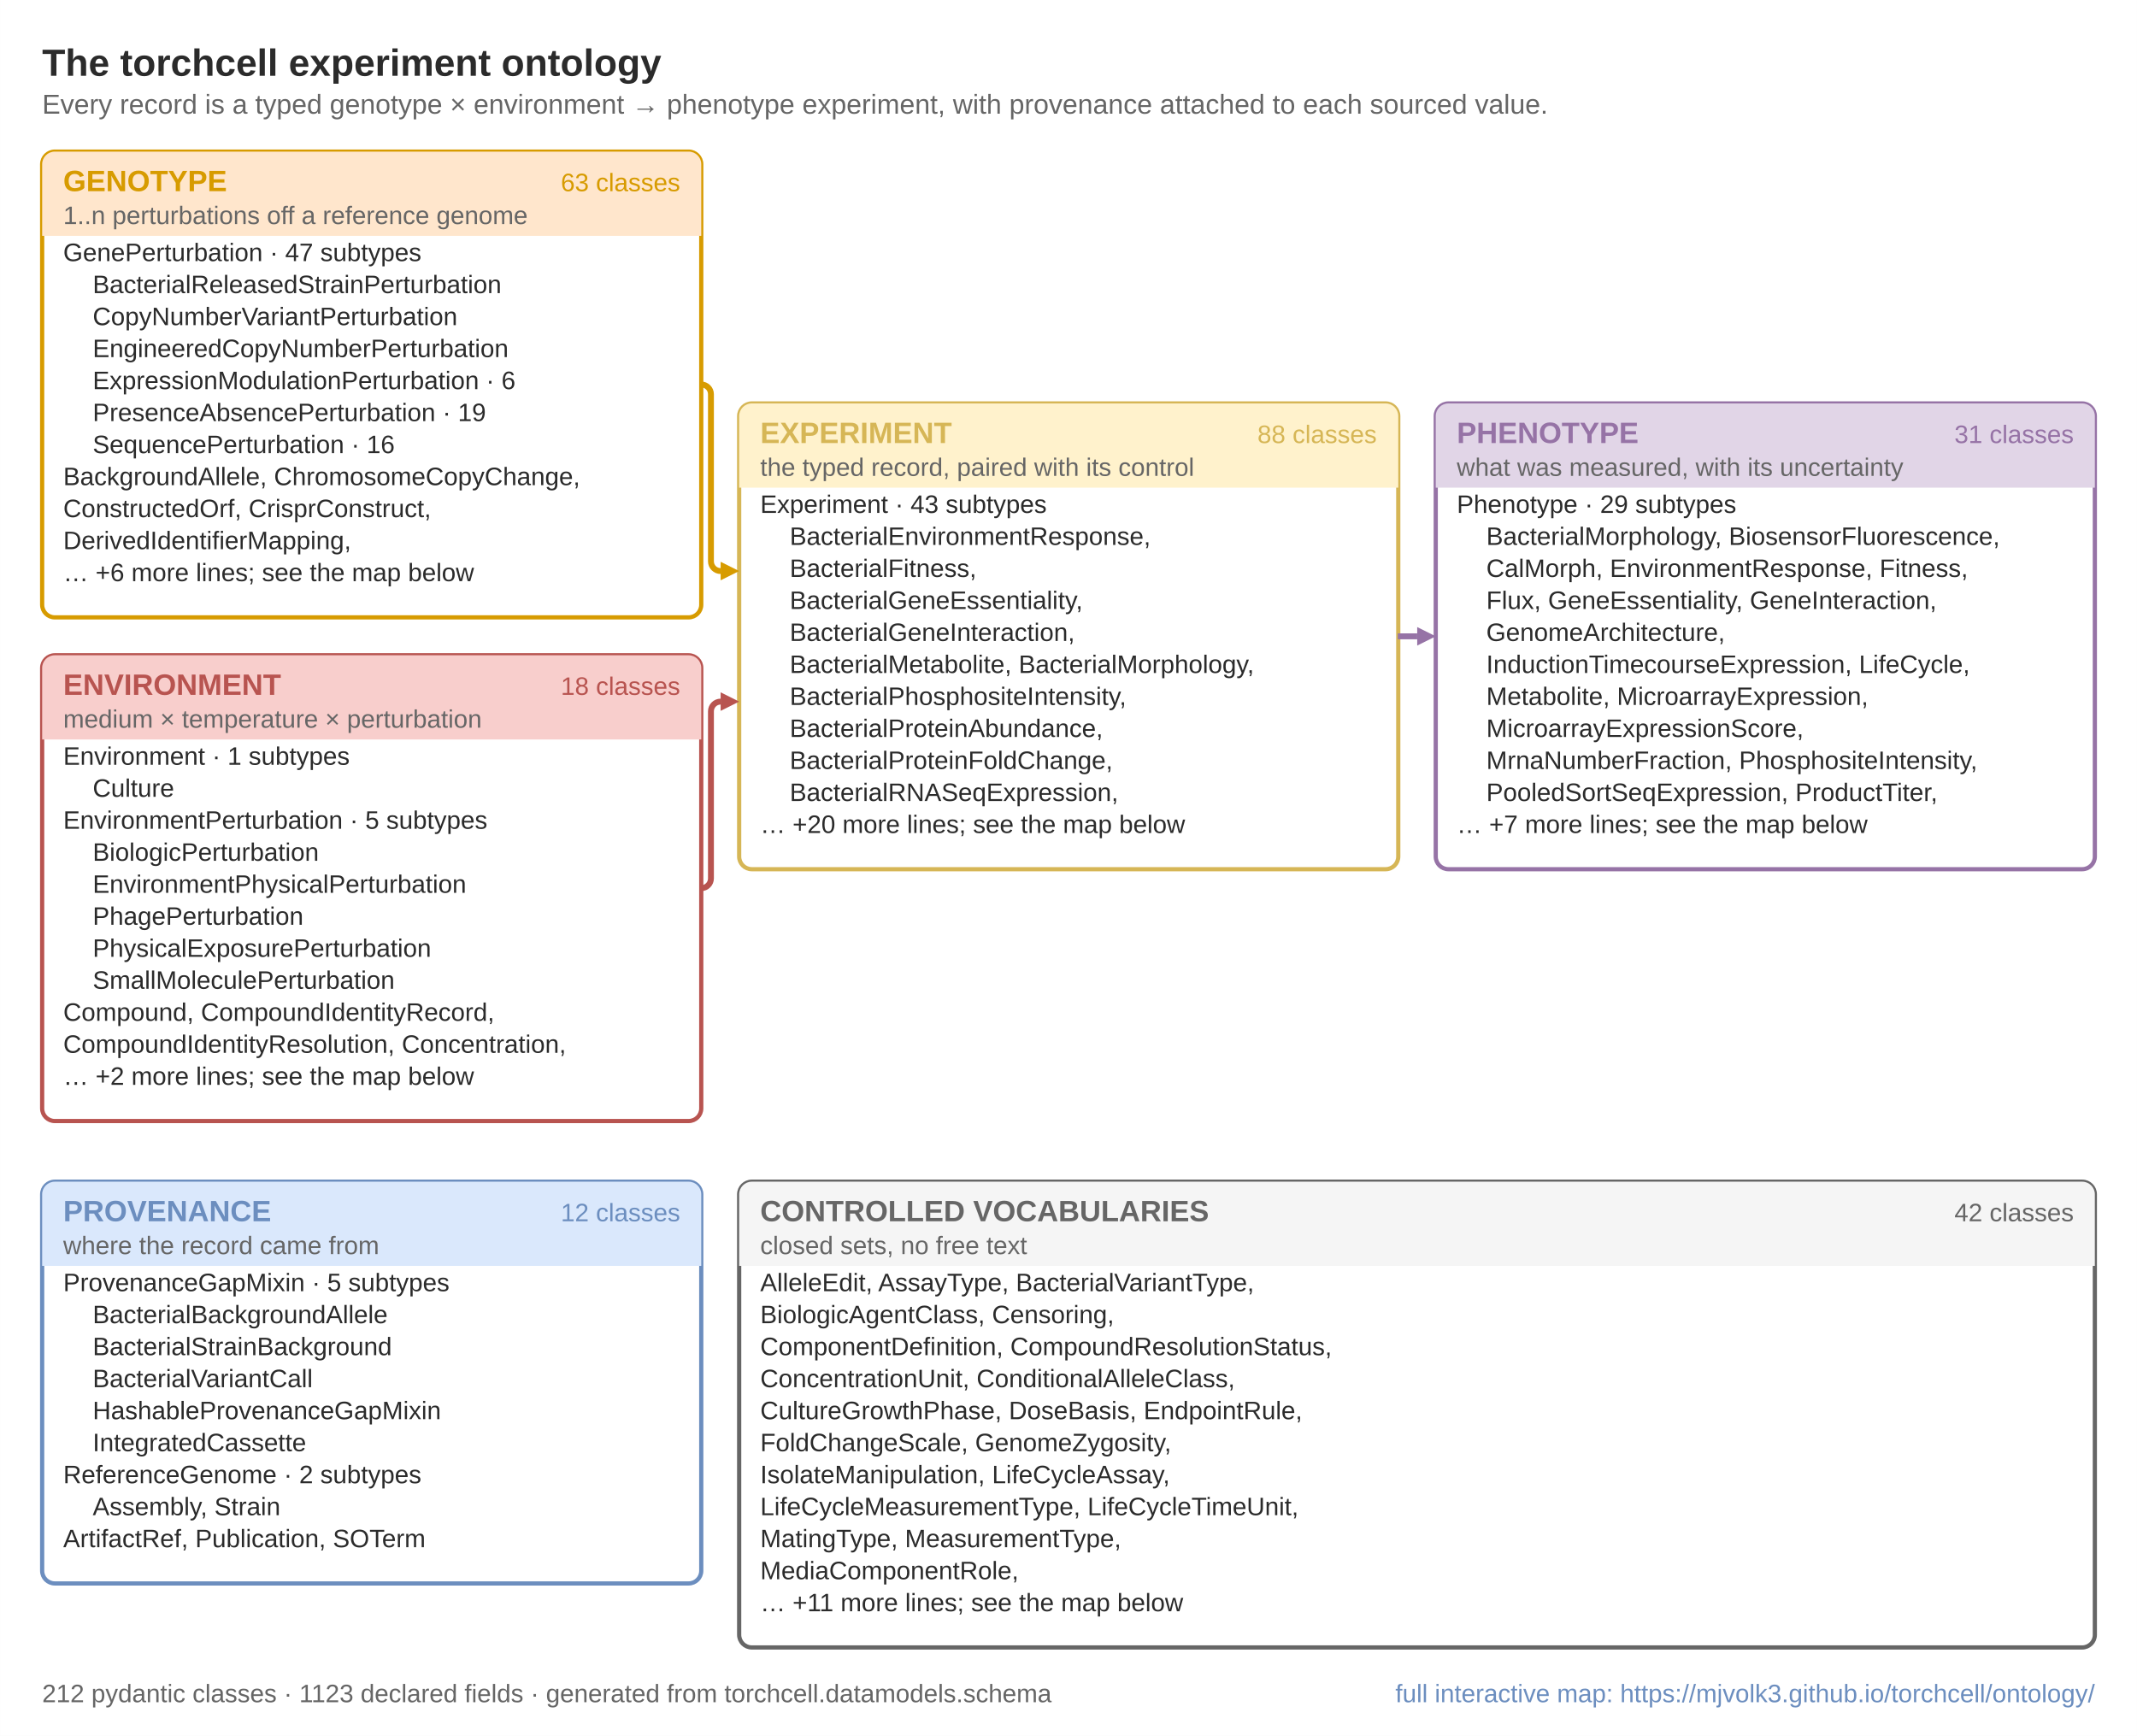
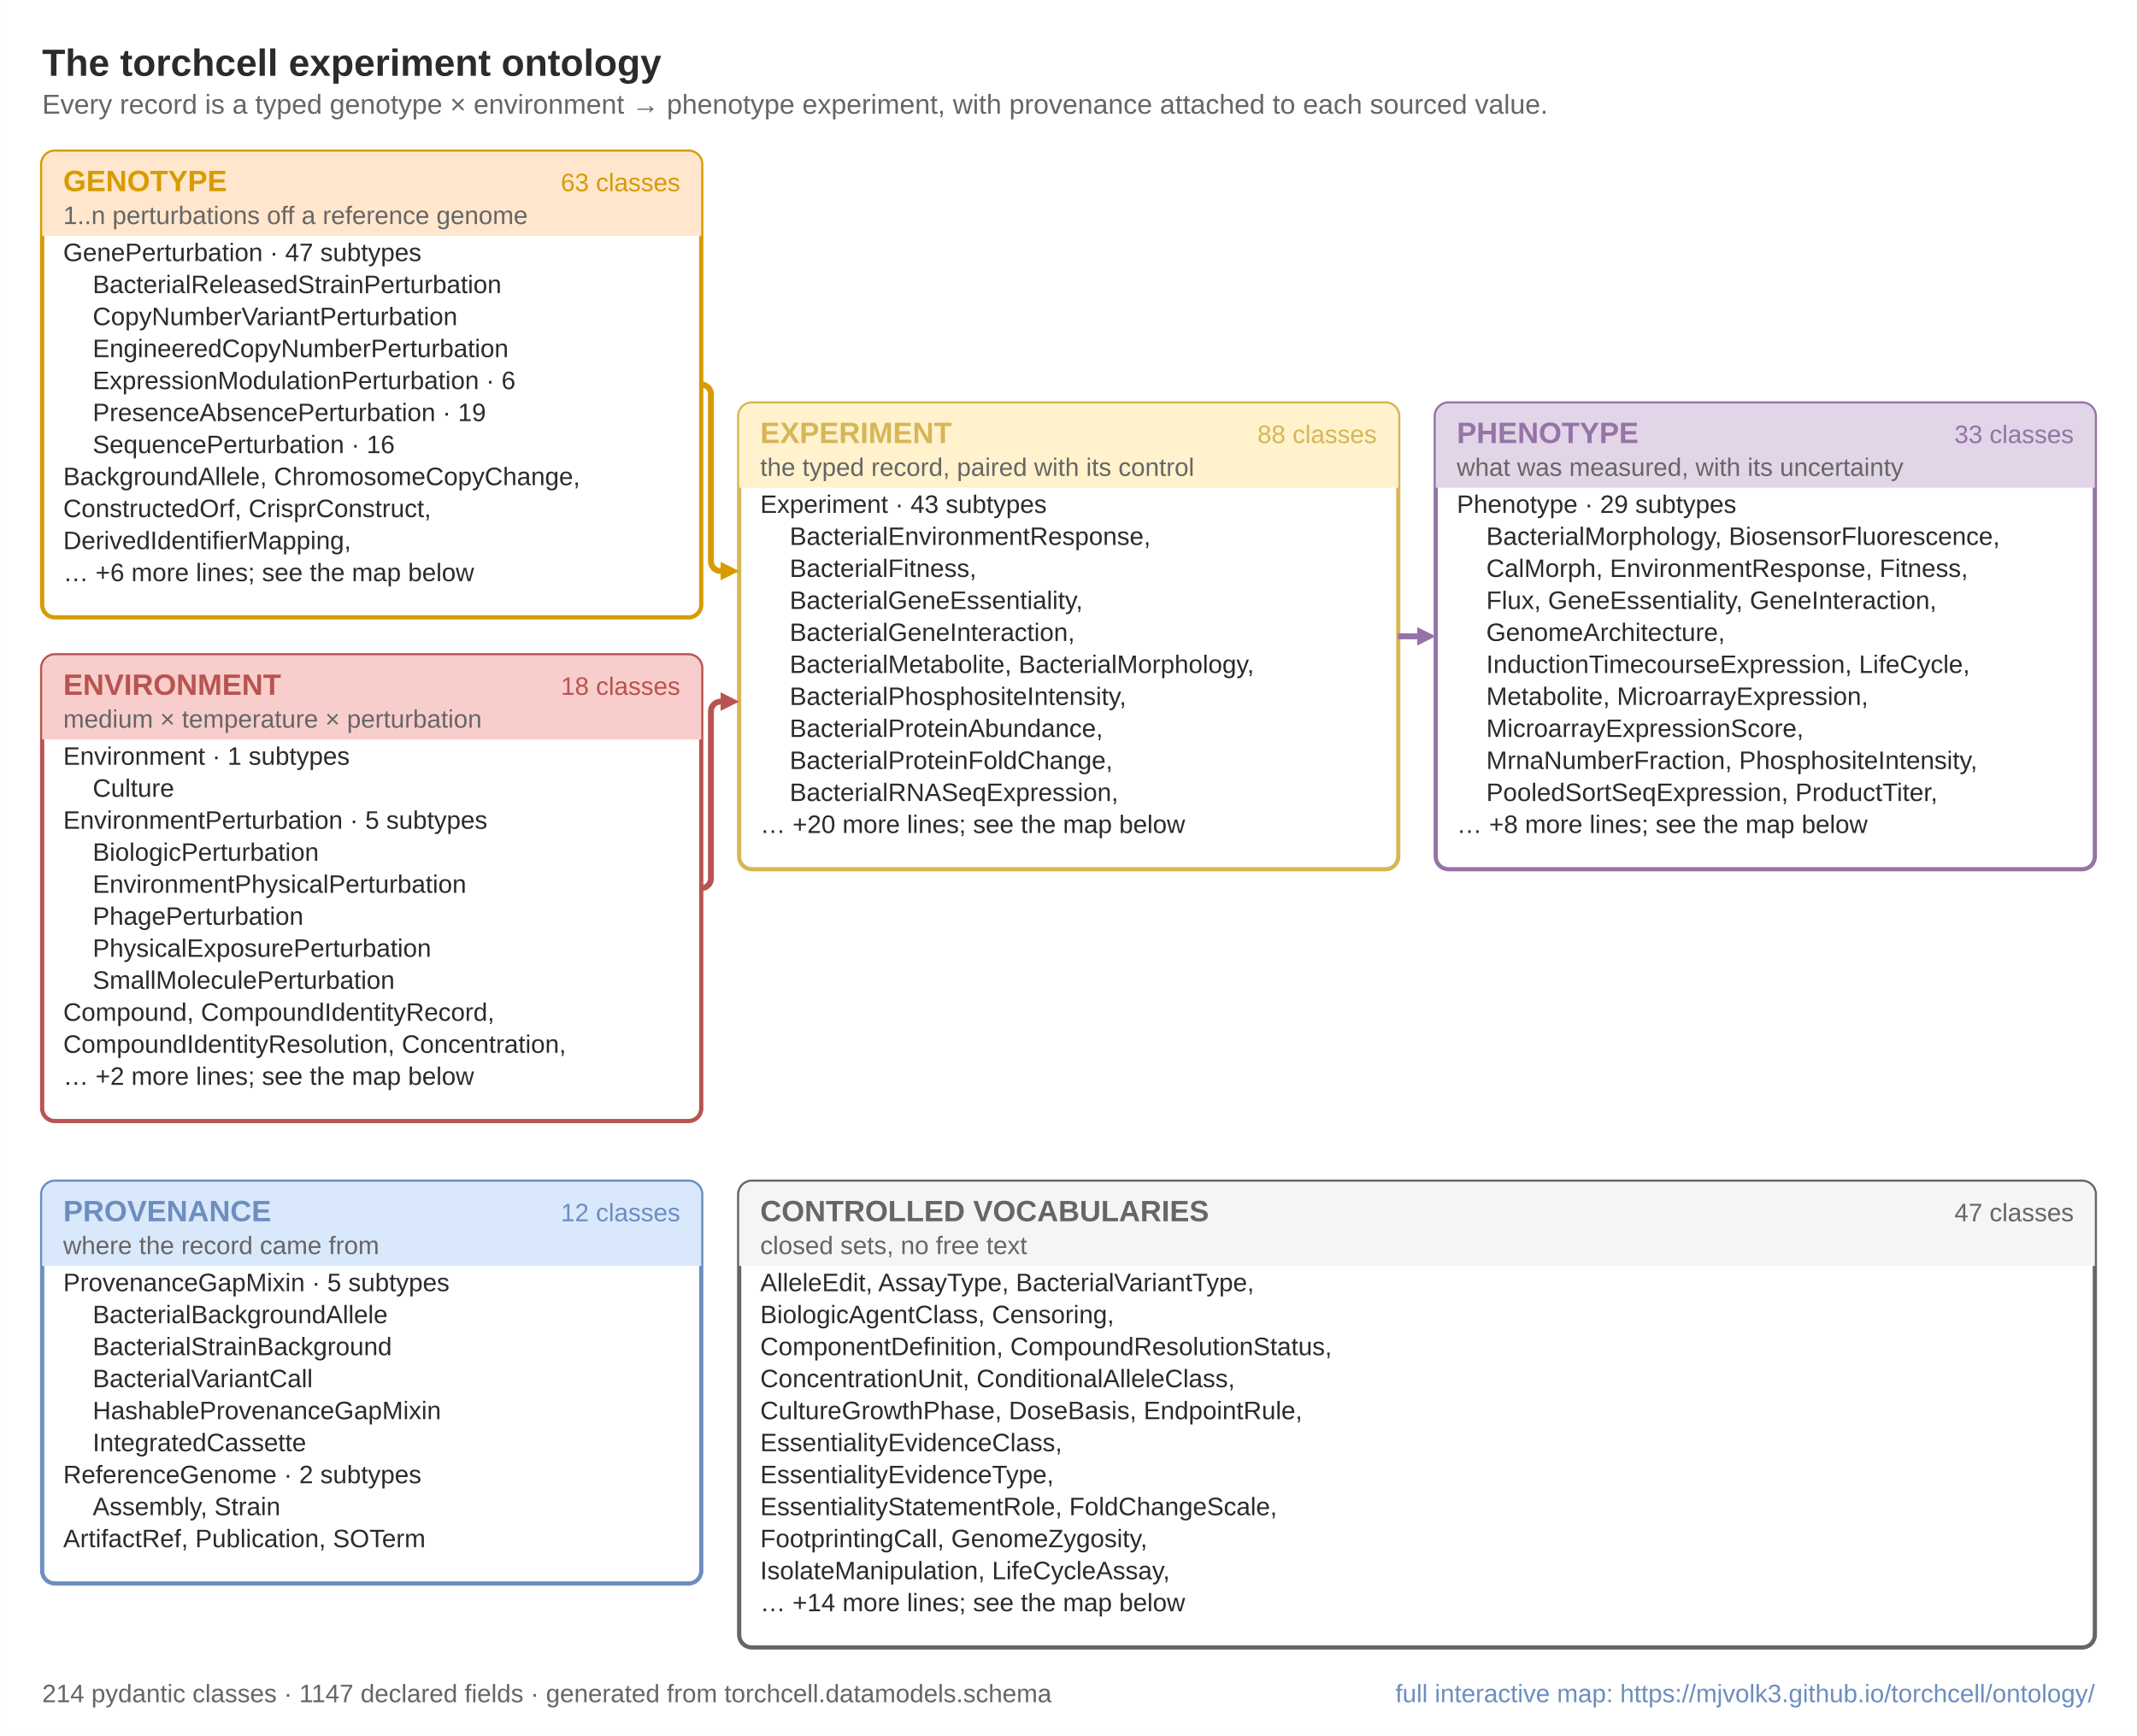
<svg xmlns="http://www.w3.org/2000/svg" width="179.00mm" height="145.41mm" viewBox="0 0 507.4 412.2" font-family="Arial, Helvetica, sans-serif">
  <style>text{font-family:Arial,Helvetica,sans-serif}</style>
  <rect width="100%" height="100%" fill="#FFFFFF" />
  <text x="10.0" y="18.0" font-size="9" font-weight="700" fill="#2B2B2B">The torchcell experiment ontology</text>
  <text x="10.0" y="27.0" font-size="6.5" fill="#666666">Every record is a typed genotype × environment → phenotype experiment, with provenance attached to each sourced value.</text>
  <rect x="10.0" y="36.0" width="156.5" height="110.6" rx="3" fill="#FFFFFF" stroke="#D79B00" stroke-width="1" />
  <path d="M10.0 39.0 a3 3 0 0 1 3 -3 h150.5 a3 3 0 0 1 3 3 v17.0 h-156.5 Z" fill="#FFE6CC" />
  <text x="15.0" y="45.4" font-size="7" font-weight="700" fill="#D79B00">GENOTYPE</text>
  <text x="161.5" y="45.4" font-size="6" text-anchor="end" fill="#D79B00">63 classes</text>
  <text x="15.0" y="53.2" font-size="6" fill="#666666">1..n perturbations off a reference genome</text>
  <text x="15.0" y="62.0" font-size="6" fill="#2B2B2B">GenePerturbation  ·  47 subtypes</text>
  <text x="22.0" y="69.6" font-size="6" fill="#2B2B2B">BacterialReleasedStrainPerturbation</text>
  <text x="22.0" y="77.2" font-size="6" fill="#2B2B2B">CopyNumberVariantPerturbation</text>
  <text x="22.0" y="84.8" font-size="6" fill="#2B2B2B">EngineeredCopyNumberPerturbation</text>
  <text x="22.0" y="92.4" font-size="6" fill="#2B2B2B">ExpressionModulationPerturbation  ·  6</text>
  <text x="22.0" y="100.0" font-size="6" fill="#2B2B2B">PresenceAbsencePerturbation  ·  19</text>
  <text x="22.0" y="107.6" font-size="6" fill="#2B2B2B">SequencePerturbation  ·  16</text>
  <text x="15.0" y="115.2" font-size="6" fill="#2B2B2B">BackgroundAllele, ChromosomeCopyChange,</text>
  <text x="15.0" y="122.8" font-size="6" fill="#2B2B2B">ConstructedOrf, CrisprConstruct,</text>
  <text x="15.0" y="130.4" font-size="6" fill="#2B2B2B">DerivedIdentifierMapping,</text>
  <text x="15.0" y="138.0" font-size="6" fill="#2B2B2B">…  +6 more lines; see the map below</text>
  <rect x="10.0" y="155.6" width="156.5" height="110.6" rx="3" fill="#FFFFFF" stroke="#B85450" stroke-width="1" />
  <path d="M10.0 158.6 a3 3 0 0 1 3 -3 h150.5 a3 3 0 0 1 3 3 v17.0 h-156.5 Z" fill="#F8CECC" />
  <text x="15.0" y="165.0" font-size="7" font-weight="700" fill="#B85450">ENVIRONMENT</text>
  <text x="161.5" y="165.0" font-size="6" text-anchor="end" fill="#B85450">18 classes</text>
  <text x="15.0" y="172.8" font-size="6" fill="#666666">medium × temperature × perturbation</text>
  <text x="15.0" y="181.6" font-size="6" fill="#2B2B2B">Environment  ·  1 subtypes</text>
  <text x="22.0" y="189.2" font-size="6" fill="#2B2B2B">Culture</text>
  <text x="15.0" y="196.8" font-size="6" fill="#2B2B2B">EnvironmentPerturbation  ·  5 subtypes</text>
  <text x="22.0" y="204.4" font-size="6" fill="#2B2B2B">BiologicPerturbation</text>
  <text x="22.0" y="212.0" font-size="6" fill="#2B2B2B">EnvironmentPhysicalPerturbation</text>
  <text x="22.0" y="219.6" font-size="6" fill="#2B2B2B">PhagePerturbation</text>
  <text x="22.0" y="227.2" font-size="6" fill="#2B2B2B">PhysicalExposurePerturbation</text>
  <text x="22.0" y="234.8" font-size="6" fill="#2B2B2B">SmallMoleculePerturbation</text>
  <text x="15.0" y="242.4" font-size="6" fill="#2B2B2B">Compound, CompoundIdentityRecord,</text>
  <text x="15.0" y="250.0" font-size="6" fill="#2B2B2B">CompoundIdentityResolution, Concentration,</text>
  <text x="15.0" y="257.6" font-size="6" fill="#2B2B2B">…  +2 more lines; see the map below</text>
  <rect x="175.5" y="95.8" width="156.5" height="110.6" rx="3" fill="#FFFFFF" stroke="#D6B656" stroke-width="1" />
  <path d="M175.5 98.8 a3 3 0 0 1 3 -3 h150.5 a3 3 0 0 1 3 3 v17.0 h-156.5 Z" fill="#FFF2CC" />
  <text x="180.5" y="105.2" font-size="7" font-weight="700" fill="#D6B656">EXPERIMENT</text>
  <text x="326.9" y="105.2" font-size="6" text-anchor="end" fill="#D6B656">88 classes</text>
  <text x="180.5" y="113.0" font-size="6" fill="#666666">the typed record, paired with its control</text>
  <text x="180.5" y="121.8" font-size="6" fill="#2B2B2B">Experiment  ·  43 subtypes</text>
  <text x="187.5" y="129.4" font-size="6" fill="#2B2B2B">BacterialEnvironmentResponse,</text>
  <text x="187.5" y="137.0" font-size="6" fill="#2B2B2B">BacterialFitness,</text>
  <text x="187.5" y="144.6" font-size="6" fill="#2B2B2B">BacterialGeneEssentiality,</text>
  <text x="187.5" y="152.2" font-size="6" fill="#2B2B2B">BacterialGeneInteraction,</text>
  <text x="187.5" y="159.8" font-size="6" fill="#2B2B2B">BacterialMetabolite, BacterialMorphology,</text>
  <text x="187.5" y="167.4" font-size="6" fill="#2B2B2B">BacterialPhosphositeIntensity,</text>
  <text x="187.5" y="175.0" font-size="6" fill="#2B2B2B">BacterialProteinAbundance,</text>
  <text x="187.5" y="182.6" font-size="6" fill="#2B2B2B">BacterialProteinFoldChange,</text>
  <text x="187.5" y="190.2" font-size="6" fill="#2B2B2B">BacterialRNASeqExpression,</text>
  <text x="180.5" y="197.8" font-size="6" fill="#2B2B2B">…  +20 more lines; see the map below</text>
  <rect x="340.9" y="95.8" width="156.5" height="110.6" rx="3" fill="#FFFFFF" stroke="#9673A6" stroke-width="1" />
  <path d="M340.9 98.8 a3 3 0 0 1 3 -3 h150.5 a3 3 0 0 1 3 3 v17.0 h-156.5 Z" fill="#E1D5E7" />
  <text x="345.9" y="105.2" font-size="7" font-weight="700" fill="#9673A6">PHENOTYPE</text>
-   <text x="492.4" y="105.2" font-size="6" text-anchor="end" fill="#9673A6">31 classes</text>
+   <text x="492.4" y="105.2" font-size="6" text-anchor="end" fill="#9673A6">33 classes</text>
  <text x="345.9" y="113.0" font-size="6" fill="#666666">what was measured, with its uncertainty</text>
  <text x="345.9" y="121.8" font-size="6" fill="#2B2B2B">Phenotype  ·  29 subtypes</text>
  <text x="352.9" y="129.4" font-size="6" fill="#2B2B2B">BacterialMorphology, BiosensorFluorescence,</text>
  <text x="352.9" y="137.0" font-size="6" fill="#2B2B2B">CalMorph, EnvironmentResponse, Fitness,</text>
  <text x="352.9" y="144.6" font-size="6" fill="#2B2B2B">Flux, GeneEssentiality, GeneInteraction,</text>
  <text x="352.9" y="152.2" font-size="6" fill="#2B2B2B">GenomeArchitecture,</text>
  <text x="352.9" y="159.8" font-size="6" fill="#2B2B2B">InductionTimecourseExpression, LifeCycle,</text>
  <text x="352.9" y="167.4" font-size="6" fill="#2B2B2B">Metabolite, MicroarrayExpression,</text>
  <text x="352.9" y="175.0" font-size="6" fill="#2B2B2B">MicroarrayExpressionScore,</text>
  <text x="352.9" y="182.6" font-size="6" fill="#2B2B2B">MrnaNumberFraction, PhosphositeIntensity,</text>
  <text x="352.9" y="190.2" font-size="6" fill="#2B2B2B">PooledSortSeqExpression, ProductTiter,</text>
-   <text x="345.9" y="197.8" font-size="6" fill="#2B2B2B">…  +7 more lines; see the map below</text>
+   <text x="345.9" y="197.8" font-size="6" fill="#2B2B2B">…  +8 more lines; see the map below</text>
  <rect x="10.0" y="280.6" width="156.5" height="95.4" rx="3" fill="#FFFFFF" stroke="#6C8EBF" stroke-width="1" />
  <path d="M10.0 283.6 a3 3 0 0 1 3 -3 h150.5 a3 3 0 0 1 3 3 v17.0 h-156.5 Z" fill="#DAE8FC" />
  <text x="15.0" y="290.0" font-size="7" font-weight="700" fill="#6C8EBF">PROVENANCE</text>
  <text x="161.5" y="290.0" font-size="6" text-anchor="end" fill="#6C8EBF">12 classes</text>
  <text x="15.0" y="297.8" font-size="6" fill="#666666">where the record came from</text>
  <text x="15.0" y="306.6" font-size="6" fill="#2B2B2B">ProvenanceGapMixin  ·  5 subtypes</text>
  <text x="22.0" y="314.2" font-size="6" fill="#2B2B2B">BacterialBackgroundAllele</text>
  <text x="22.0" y="321.8" font-size="6" fill="#2B2B2B">BacterialStrainBackground</text>
  <text x="22.0" y="329.4" font-size="6" fill="#2B2B2B">BacterialVariantCall</text>
  <text x="22.0" y="337.0" font-size="6" fill="#2B2B2B">HashableProvenanceGapMixin</text>
  <text x="22.0" y="344.6" font-size="6" fill="#2B2B2B">IntegratedCassette</text>
  <text x="15.0" y="352.2" font-size="6" fill="#2B2B2B">ReferenceGenome  ·  2 subtypes</text>
  <text x="22.0" y="359.8" font-size="6" fill="#2B2B2B">Assembly, Strain</text>
  <text x="15.0" y="367.4" font-size="6" fill="#2B2B2B">ArtifactRef, Publication, SOTerm</text>
  <rect x="175.5" y="280.6" width="321.9" height="110.6" rx="3" fill="#FFFFFF" stroke="#666666" stroke-width="1" />
  <path d="M175.5 283.6 a3 3 0 0 1 3 -3 h315.9 a3 3 0 0 1 3 3 v17.0 h-321.9 Z" fill="#F5F5F5" />
  <text x="180.5" y="290.0" font-size="7" font-weight="700" fill="#666666">CONTROLLED VOCABULARIES</text>
-   <text x="492.4" y="290.0" font-size="6" text-anchor="end" fill="#666666">42 classes</text>
+   <text x="492.4" y="290.0" font-size="6" text-anchor="end" fill="#666666">47 classes</text>
  <text x="180.5" y="297.8" font-size="6" fill="#666666">closed sets, no free text</text>
  <text x="180.5" y="306.6" font-size="6" fill="#2B2B2B">AlleleEdit, AssayType, BacterialVariantType,</text>
  <text x="180.5" y="314.2" font-size="6" fill="#2B2B2B">BiologicAgentClass, Censoring,</text>
  <text x="180.5" y="321.8" font-size="6" fill="#2B2B2B">ComponentDefinition, CompoundResolutionStatus,</text>
  <text x="180.5" y="329.4" font-size="6" fill="#2B2B2B">ConcentrationUnit, ConditionalAlleleClass,</text>
  <text x="180.5" y="337.0" font-size="6" fill="#2B2B2B">CultureGrowthPhase, DoseBasis, EndpointRule,</text>
-   <text x="180.5" y="344.6" font-size="6" fill="#2B2B2B">FoldChangeScale, GenomeZygosity,</text>
-   <text x="180.5" y="352.2" font-size="6" fill="#2B2B2B">IsolateManipulation, LifeCycleAssay,</text>
-   <text x="180.5" y="359.8" font-size="6" fill="#2B2B2B">LifeCycleMeasurementType, LifeCycleTimeUnit,</text>
-   <text x="180.5" y="367.4" font-size="6" fill="#2B2B2B">MatingType, MeasurementType,</text>
-   <text x="180.5" y="375.0" font-size="6" fill="#2B2B2B">MediaComponentRole,</text>
-   <text x="180.5" y="382.6" font-size="6" fill="#2B2B2B">…  +11 more lines; see the map below</text>
+   <text x="180.5" y="344.6" font-size="6" fill="#2B2B2B">EssentialityEvidenceClass,</text>
+   <text x="180.5" y="352.2" font-size="6" fill="#2B2B2B">EssentialityEvidenceType,</text>
+   <text x="180.5" y="359.8" font-size="6" fill="#2B2B2B">EssentialityStatementRole, FoldChangeScale,</text>
+   <text x="180.5" y="367.4" font-size="6" fill="#2B2B2B">FootprintingCall, GenomeZygosity,</text>
+   <text x="180.5" y="375.0" font-size="6" fill="#2B2B2B">IsolateManipulation, LifeCycleAssay,</text>
+   <text x="180.5" y="382.6" font-size="6" fill="#2B2B2B">…  +14 more lines; see the map below</text>
  <path d="M166.5 91.3 H166.5 A2.3 2.3 0 0 1 168.8 93.6 V133.3 A2.3 2.3 0 0 0 171.1 135.6 H171.1" fill="none" stroke="#D79B00" stroke-width="1.4" stroke-linecap="butt" stroke-linejoin="round" />
  <path d="M175.5 135.6 l-4.4 -2.2 v4.4 Z" fill="#D79B00" />
  <path d="M166.5 210.9 H166.5 A2.3 2.3 0 0 0 168.8 208.6 V168.9 A2.3 2.3 0 0 1 171.1 166.6 H171.1" fill="none" stroke="#B85450" stroke-width="1.4" stroke-linecap="butt" stroke-linejoin="round" />
  <path d="M175.5 166.6 l-4.4 -2.2 v4.4 Z" fill="#B85450" />
  <path d="M331.9 151.1 H336.5" fill="none" stroke="#9673A6" stroke-width="1.4" stroke-linecap="butt" stroke-linejoin="round" />
  <path d="M340.9 151.1 l-4.4 -2.2 v4.4 Z" fill="#9673A6" />
-   <text x="10.0" y="404.2" font-size="6" fill="#666666">212 pydantic classes · 1123 declared fields · generated from torchcell.datamodels.schema</text>
+   <text x="10.0" y="404.2" font-size="6" fill="#666666">214 pydantic classes · 1147 declared fields · generated from torchcell.datamodels.schema</text>
  <text x="497.4" y="404.2" font-size="6" text-anchor="end" fill="#6C8EBF">full interactive map: https://mjvolk3.github.io/torchcell/ontology/</text>
</svg>
